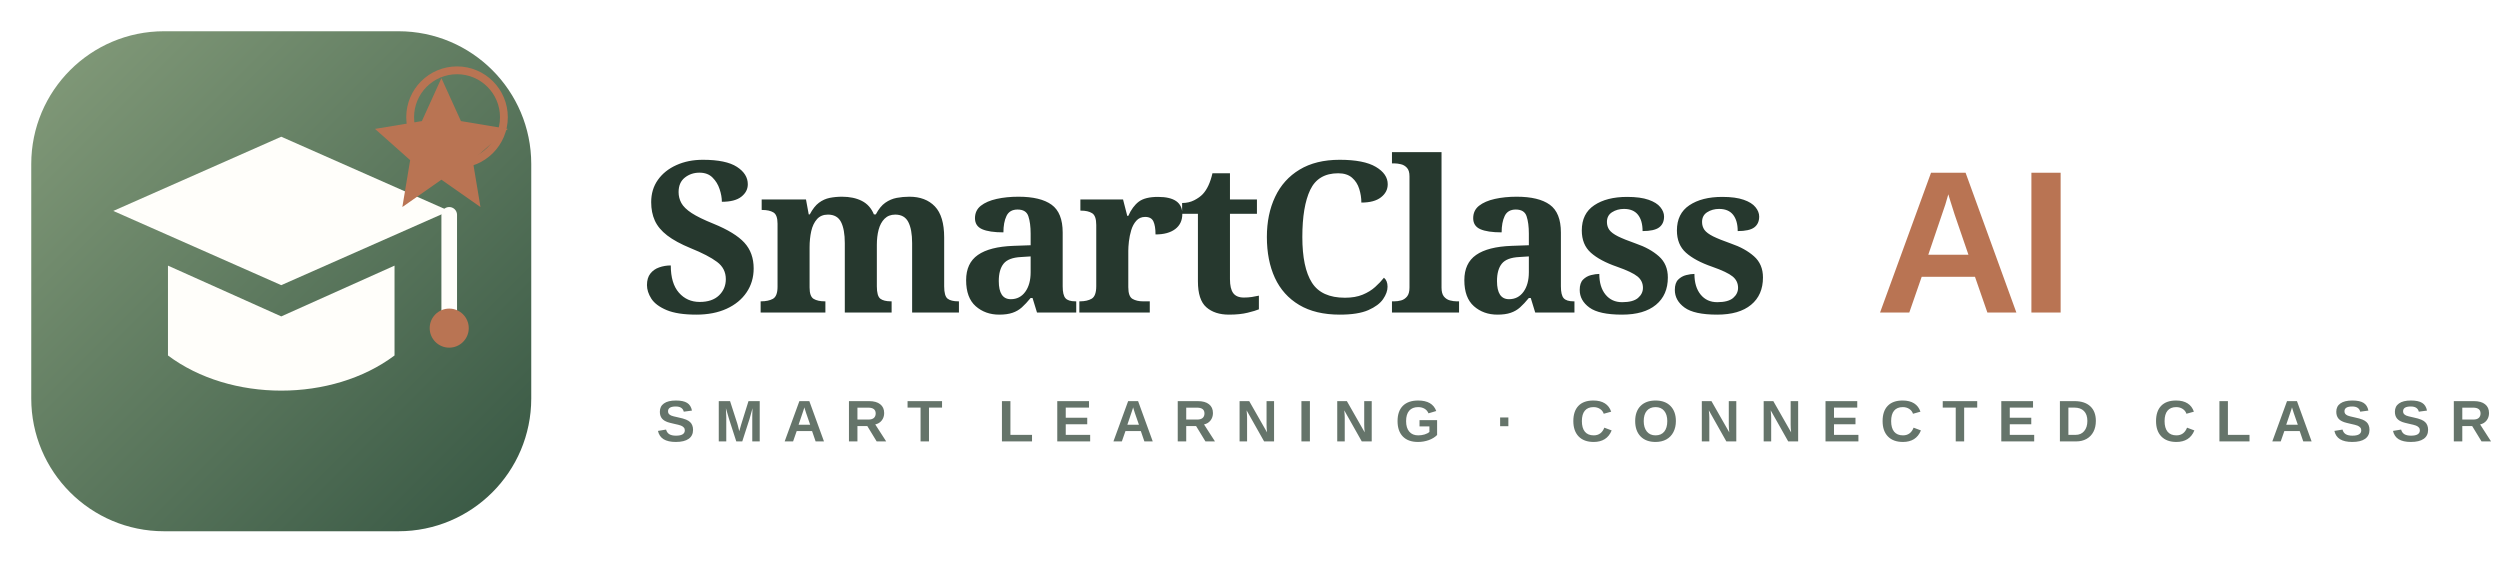
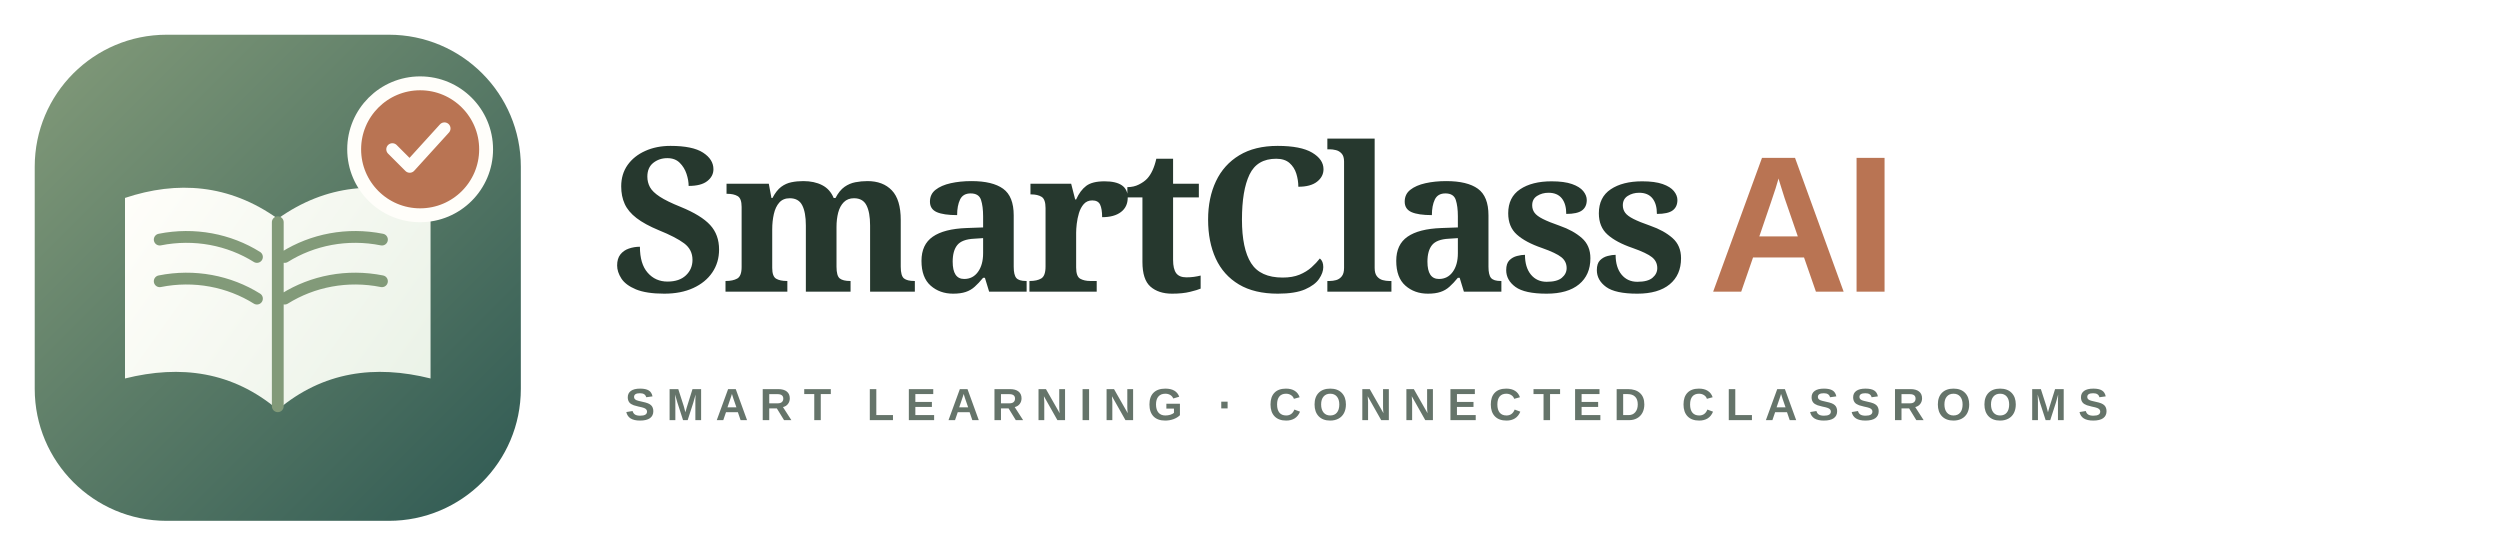
- <svg xmlns="http://www.w3.org/2000/svg" viewBox="0 0 640 144" role="img" aria-labelledby="title desc">
+ <svg xmlns="http://www.w3.org/2000/svg" viewBox="0 0 720 160" role="img" aria-labelledby="title desc">
  <defs>
-     <linearGradient id="badge" x1="12" y1="12" x2="132" y2="132" gradientUnits="userSpaceOnUse">
+     <linearGradient id="mark" x1="12" y1="12" x2="146" y2="146" gradientUnits="userSpaceOnUse">
      <stop stop-color="#829A79" />
-       <stop offset="1" stop-color="#385844" />
+       <stop offset="1" stop-color="#315B54" />
    </linearGradient>
-     <style>
-       .cap { transform-box: fill-box; transform-origin: center; animation: cap-float 3.2s ease-in-out infinite; }
-       .spark { transform-box: fill-box; transform-origin: center; animation: spark-pulse 2.4s ease-in-out infinite; }
-       .ring { transform-box: fill-box; transform-origin: center; animation: ring-pulse 2.4s ease-out infinite; }
-       @keyframes cap-float { 0%, 100% { transform: translateY(0); } 50% { transform: translateY(-4px); } }
-       @keyframes spark-pulse { 0%, 100% { transform: scale(1); opacity: .9; } 50% { transform: scale(1.18); opacity: 1; } }
-       @keyframes ring-pulse { 0% { transform: scale(.8); opacity: .65; } 100% { transform: scale(1.8); opacity: 0; } }
-       @media (prefers-reduced-motion: reduce) { .cap, .spark, .ring { animation: none; } }
-     </style>
+     <linearGradient id="page" x1="38" y1="55" x2="122" y2="115" gradientUnits="userSpaceOnUse">
+       <stop stop-color="#FFFEFA" />
+       <stop offset="1" stop-color="#EAF2E7" />
+     </linearGradient>
  </defs>
-   <rect x="8" y="8" width="128" height="128" rx="34" fill="url(#badge)" />
-   <circle class="ring" cx="117" cy="30" r="12" fill="none" stroke="#B97453" stroke-width="2" />
-   <g class="cap">
-     <path d="M29 54 72 35l43 19-43 19-43-19Z" fill="#FFFEFA" />
-     <path d="M43 68v23c16 12 42 12 58 0V68L72 81 43 68Z" fill="#FFFEFA" />
-     <path d="M115 55v25" stroke="#FFFEFA" stroke-width="4" stroke-linecap="round" />
-     <circle cx="115" cy="84" r="5" fill="#B97453" />
-   </g>
-   <path class="spark" d="m113 20 5 11 12 2-9 8 2 12-10-7-10 7 2-12-9-8 12-2 5-11Z" fill="#B97453" />
-   <text x="164" y="80" fill="#26382E" font-family="Lora, Georgia, serif" font-size="54" font-weight="700" letter-spacing="-2">SmartClass</text>
-   <text x="480" y="80" fill="#B97453" font-family="DM Sans, Arial, sans-serif" font-size="52" font-weight="700" letter-spacing="-1">AI</text>
-   <text x="168" y="113" fill="#65746A" font-family="DM Sans, Arial, sans-serif" font-size="15" font-weight="700" letter-spacing="5">SMART LEARNING · CONNECTED CLASSROOMS</text>
+   <rect x="10" y="10" width="140" height="140" rx="38" fill="url(#mark)" />
+   <path d="M80 63C66 53 51 52 36 57v52c16-4 31-2 44 9 13-11 28-13 44-9V57c-15-5-30-4-44 6Z" fill="url(#page)" />
+   <path d="M80 64v53M46 69c10-2 20 0 28 5m-28 7c10-2 20 0 28 5m36-17c-10-2-20 0-28 5m28 7c-10-2-20 0-28 5" fill="none" stroke="#829A79" stroke-width="3.4" stroke-linecap="round" />
+   <circle cx="121" cy="43" r="19" fill="#B97453" stroke="#FFFEFA" stroke-width="4" />
+   <path d="m113 43 5 5 10-11" fill="none" stroke="#FFFEFA" stroke-width="3.5" stroke-linecap="round" stroke-linejoin="round" />
+   <text x="176" y="84" fill="#26382E" font-family="Lora, Georgia, serif" font-size="58" font-weight="700" letter-spacing="-2.2">SmartClass</text>
+   <text x="492" y="84" fill="#B97453" font-family="DM Sans, Arial, sans-serif" font-size="56" font-weight="750" letter-spacing="-1.5">AI</text>
+   <text x="180" y="121" fill="#65746A" font-family="DM Sans, Arial, sans-serif" font-size="13" font-weight="750" letter-spacing="3.3">SMART LEARNING · CONNECTED CLASSROOMS</text>
</svg>
